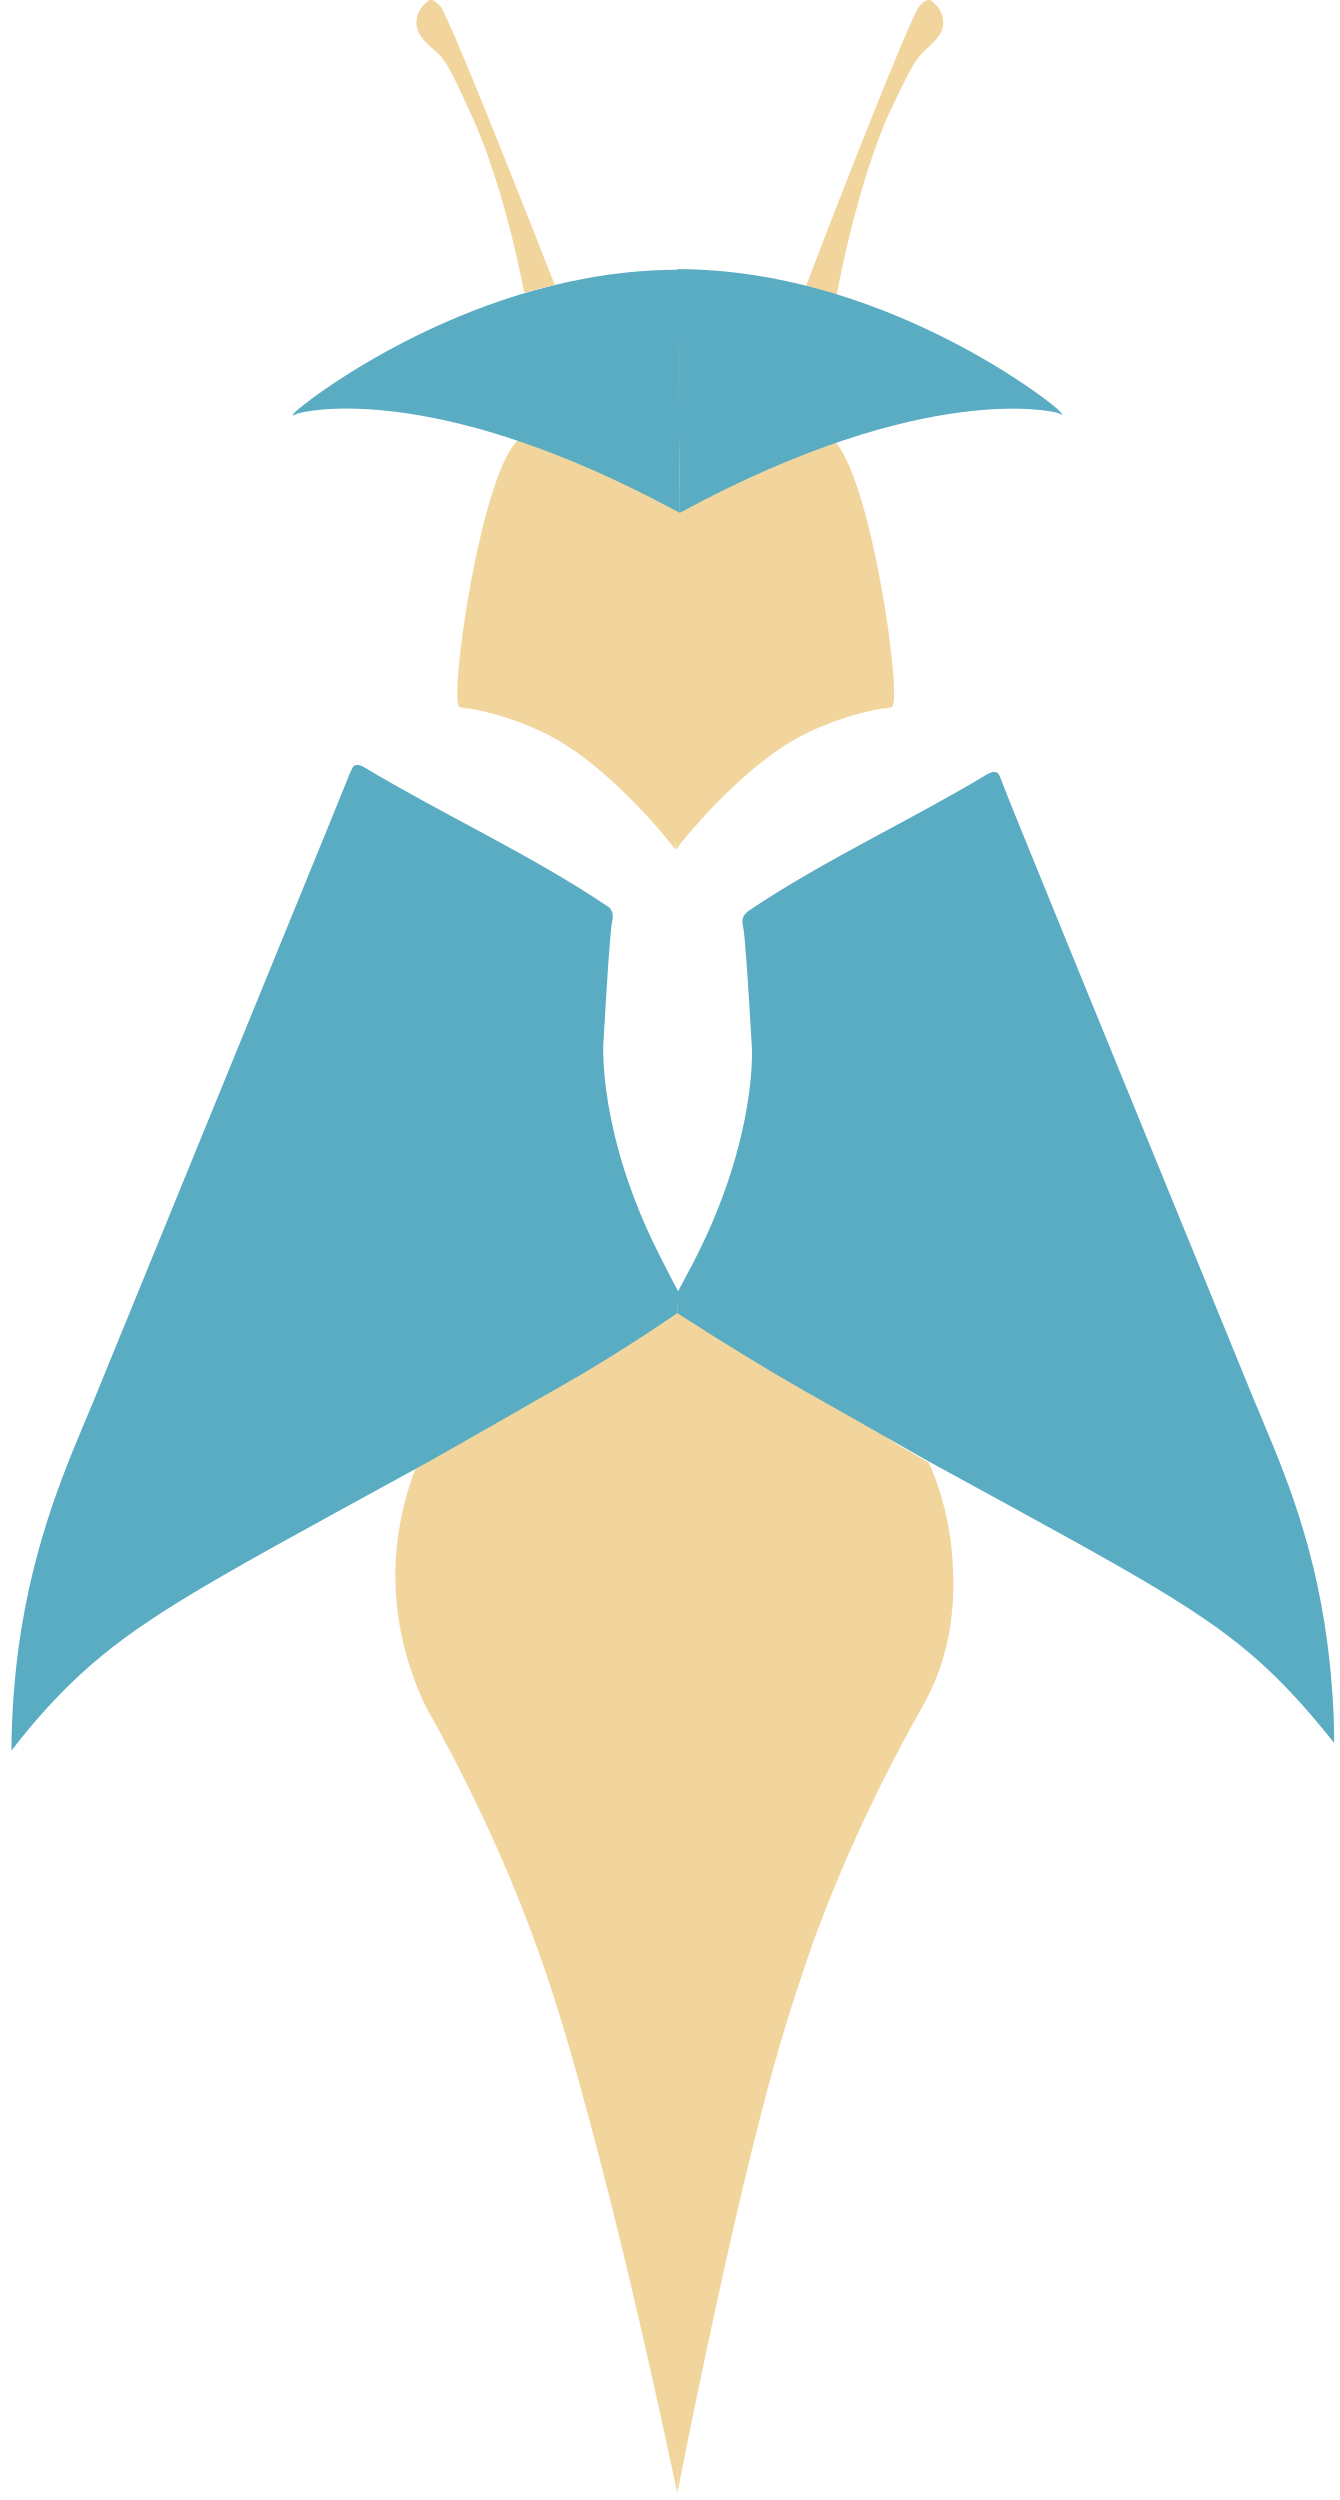
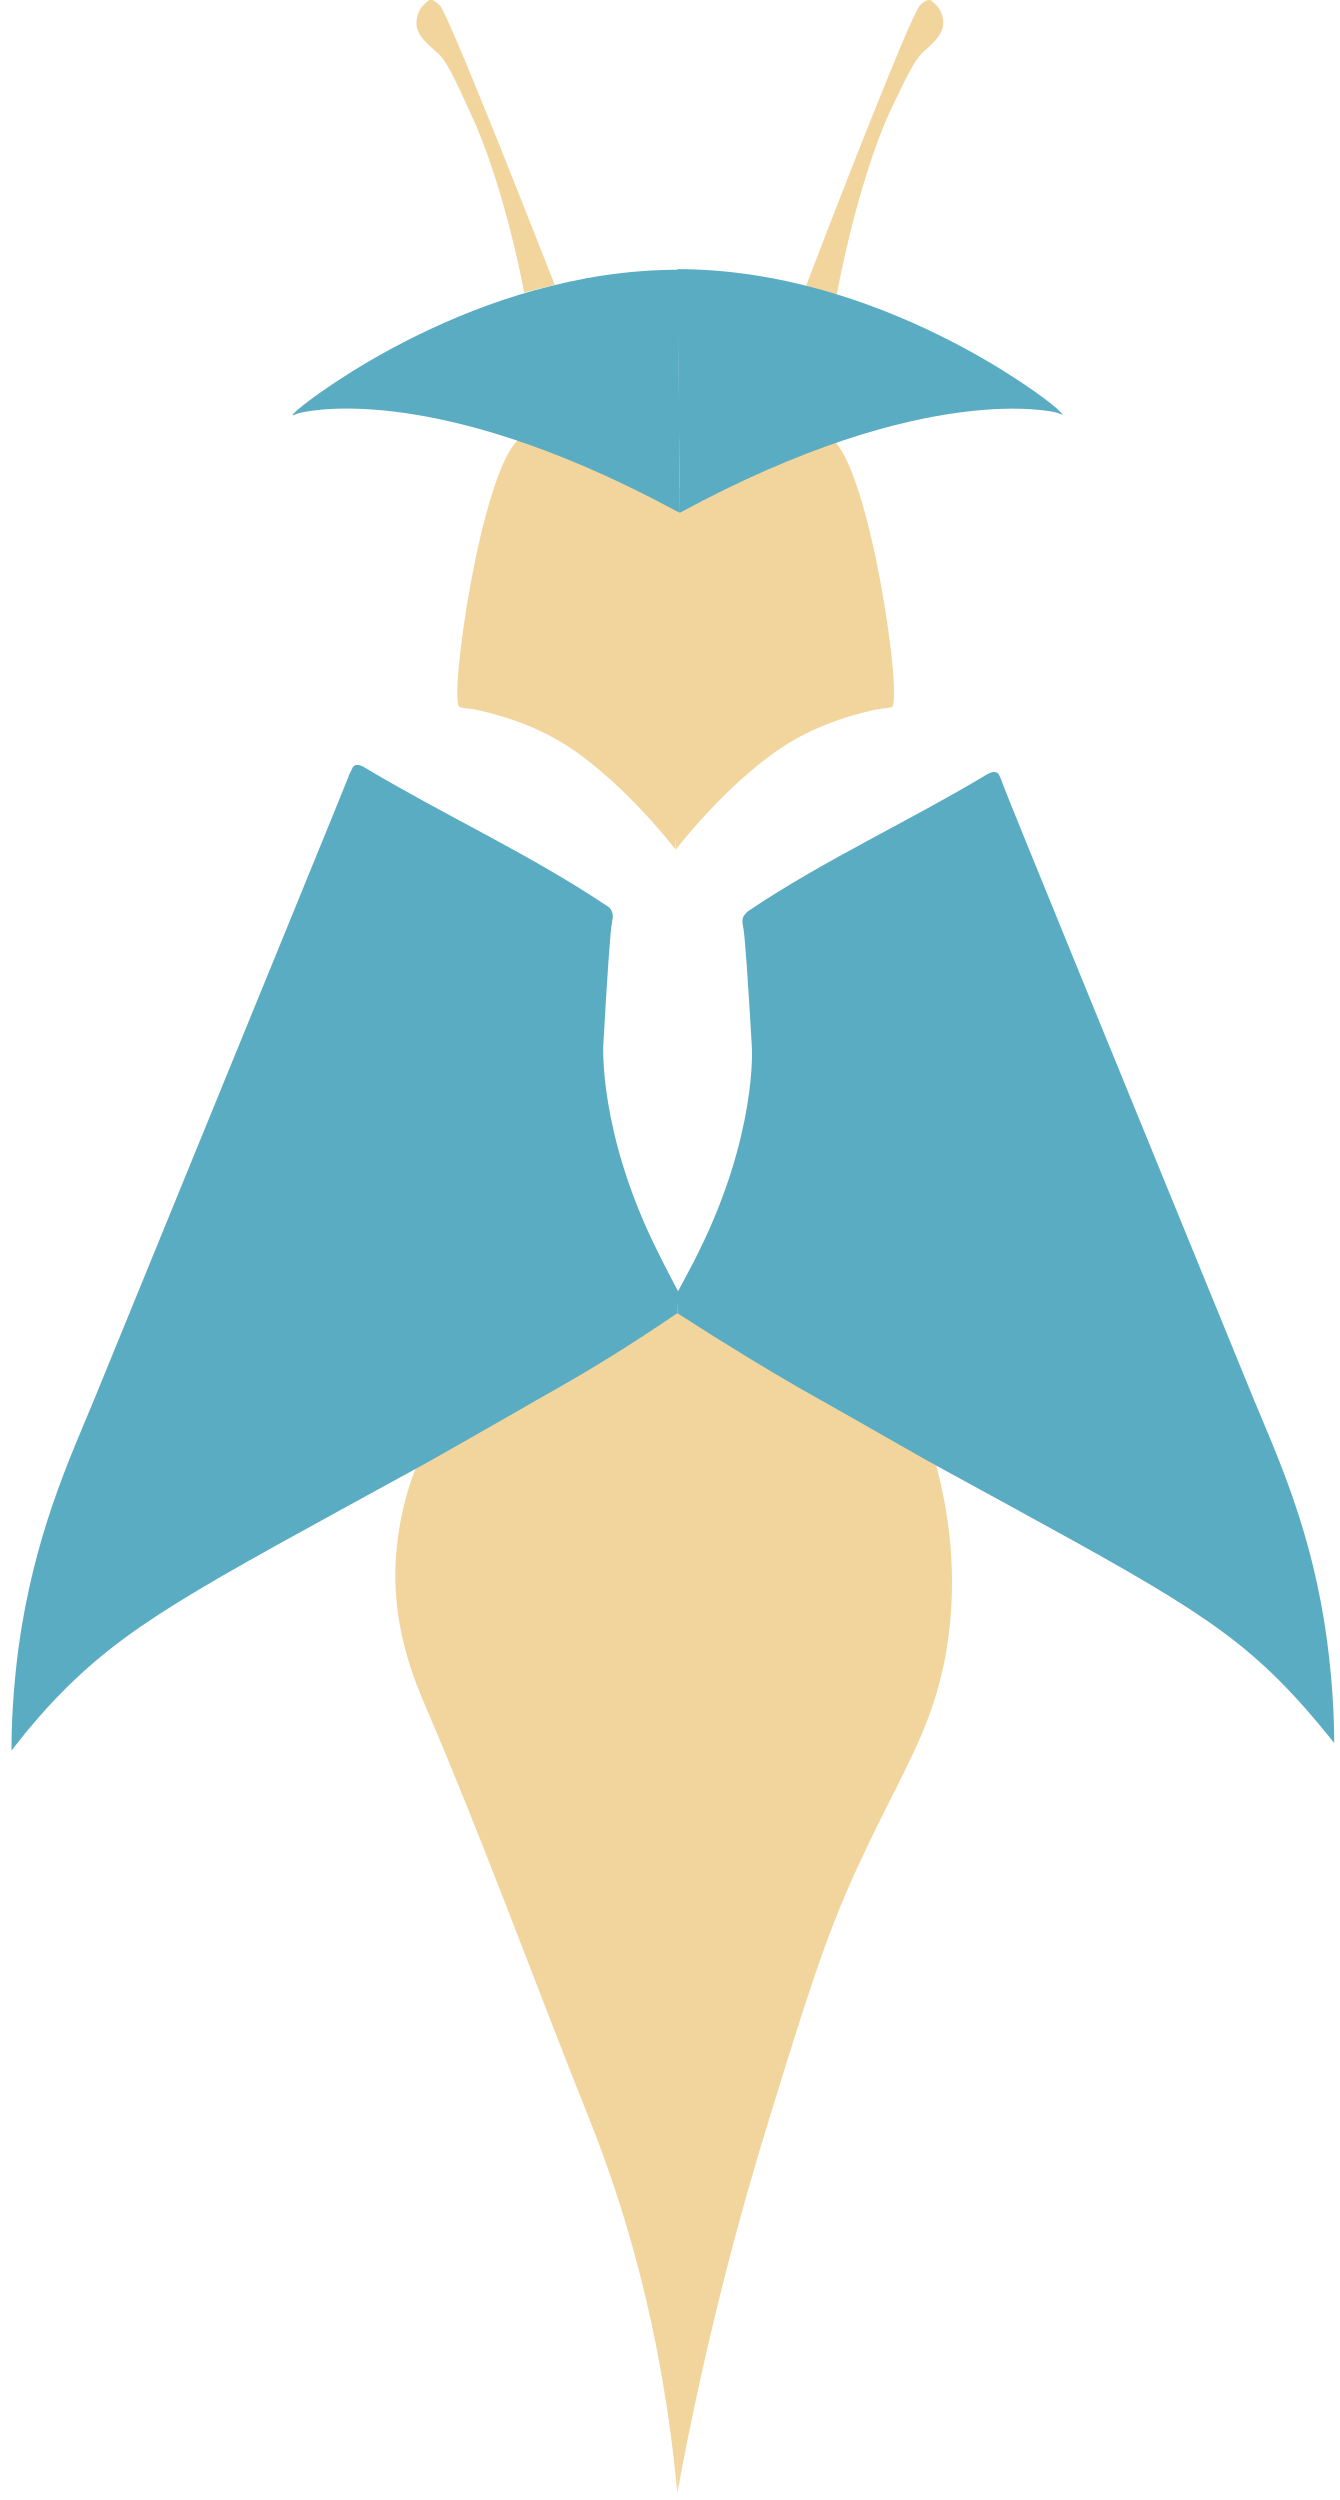
<svg xmlns="http://www.w3.org/2000/svg" version="1.1" id="Layer_2_xA0_Image_1_" x="0px" y="0px" viewBox="0 0 210.1 392" style="enable-background:new 0 0 210.1 392;" xml:space="preserve">
  <style type="text/css">
	.st0{fill:#F2D59C;}
	.st1{display:none;fill:#5AACC3;}
	.st2{display:none;fill:#FEFEFE;}
	.st3{fill:#5AACC3;}
</style>
  <g>
-     <path class="st0" d="M106,133.2c0.6-0.9,9.3-11.8,18.2-17c6.4-3.8,13.8-5.1,14.2-5.1c0.1,0,0.6,0,1.3-0.2c0,0,0.1,0,0.1,0   c1.9-0.5-3.4-37.9-9.5-42.2c-1.1-0.8-2.3-0.9-2.3-0.9c-2.5-0.3-4.5,1.6-5.8,2.4c-4.3,2.5-9.9,5.8-16.1,6.4   c-0.8,0.1-1.6,0.2-2.5,0.2" />
+     <path class="st0" d="M106,133.2c0.6-0.9,9.3-11.8,18.2-17c6.4-3.8,13.8-5.1,14.2-5.1c0.1,0,0.6,0,1.3-0.2h0.1   c1.9-0.5-3.4-37.9-9.5-42.2c-1.1-0.8-2.3-0.9-2.3-0.9c-2.5-0.3-4.5,1.6-5.8,2.4c-4.3,2.5-9.9,5.8-16.1,6.4   c-0.8,0.1-1.6,0.2-2.5,0.2" />
    <path class="st1" d="M72.3,46.1" />
    <path class="st1" d="M3.2,125" />
    <path class="st2" d="M210,273.2c0,39.2,0,78.5,0,117.7c0,1-0.3,1.1-1.2,1.1c-69.2,0-138.4,0-207.7,0c-0.9,0-1.2-0.1-1.2-1.1   c0-39.2,0-78.5,0-117.7c0.5,0.2,0,0.9,0.6,1.2c0.6-1.1,1.8-1.8,2.5-2.8c1.2-1.8,2.6-3.4,4.1-5c2.2-2.3,4.6-4.4,7.1-6.4   c2.9-2.4,5.9-4.5,9-6.5c3.2-2,6.4-3.8,9.7-5.7c4.9-2.9,9.9-5.7,14.9-8.5c3.3-1.9,6.5-3.8,9.9-5.6c1.6-0.9,3-2,4.8-2.5   c-0.1,0.4-0.1,0.7-0.2,1c-1,4-1.6,8.1-1.5,12.3c0,2.9,0.3,5.8,0.8,8.7c0.8,4.8,1.8,9.6,4,14c2.5,5,4.9,10,7.4,14.9   c2.7,5.5,5.3,11,7.7,16.6c2.3,5.2,4.2,10.6,6.2,16c1.9,5,4,10,5.3,15.2c1.9,7.4,3.9,14.8,5.8,22.2c2.2,8.9,4.1,17.8,5.4,26.8   c0.6,3.8,1.3,7.6,1.6,11.7c0.5-0.5,0.4-1,0.4-1.5c0.1-1.5,0.2-3,0.4-4.5c0.4-3,1.1-5.9,1.5-8.8c0.9-6.1,2.1-12.2,3.5-18.2   c1.8-7.3,3.5-14.7,5.6-21.9c1-3.5,1.6-7.2,2.9-10.7c1.6-4.5,3.4-9,5-13.5c2.9-8,6.2-15.9,9.9-23.6c3.3-6.8,6.7-13.6,10.1-20.4   c0.9-1.9,1.7-3.8,2.3-5.8c1.4-4.7,2.2-9.5,2.6-14.3c0.2-2.6,0.2-5.2-0.1-7.8c-0.4-2.9-0.9-5.7-1.5-8.5c0.4,0.1,0.9,0.2,1.2,0.4   c2.4,1.3,4.8,2.7,7.2,4.1c7.1,4.1,14.3,8.1,21.4,12.3c6.4,3.7,12.9,7.4,18.6,12.2c4.1,3.4,7.9,7,11,11.3c0.7,0.9,1.7,1.6,2.3,2.6   C210,274,209.5,273.4,210,273.2z" />
-     <path class="st0" d="M106.2,390.9c-4.9-23.1-9.6-43.1-13.9-58.9c-4-15-6.8-23.6-10.5-33c-5.3-13.4-10.9-24.1-15.1-31.5   c-2.1-4.5-5.6-13.4-4.5-24.7c0.5-5.1,1.7-9.4,3-12.6c2.6-1.4,4.6-2.6,5.8-3.4c11.3-6.9,23.2-12.8,33.9-20.6   c0.1-0.1,0.6-0.4,1.3-0.5" />
-     <path class="st0" d="M106.2,390.9c5.3-26.7,10-47.4,13-58.9c2.7-10.7,5.2-18.5,7.8-26c0.8-2.4,1.7-4.7,2.6-7   c5.3-13.4,10.9-24.1,15.1-31.5c3.9-6.9,5.5-14.9,4.5-24.7c-0.6-5.8-2.2-10.5-3.6-13.5c-1-0.5-2.1-1.2-3.3-1.9   c-1.3-0.7-2.2-1.3-2.2-1.3c-5.3-3-19-20-34-20.4c-0.2,0-0.5,0-0.9,0" />
+     <path class="st0" d="M106.2,390.9c-2.4-26.1-8.6-45.7-13.9-58.9c-8.6-21.5-16.5-43.3-25.6-64.5c-1.5-3.6-5.7-12.9-4.5-24.7   c0.5-5.1,1.7-9.4,3-12.6c2.6-1.4,4.6-2.6,5.8-3.4c11.3-6.9,23.2-12.8,33.9-20.6c0.4-0.2,0.9-0.3,1.3-0.5" />
+     <path class="st0" d="M106.2,390.9c4.5-24.4,10-44.5,14.7-59.6c5.6-18.1,8.4-27.1,13-37.3c7.1-15.7,12.3-22.3,14.5-35.2   c2-12,0.2-22.3-1.6-29c-3-2-5.3-3.6-6.6-4.6c-16.9-12-23.4-19.3-34.1-19.5c-0.4,0-0.7,0-0.9,0" />
    <path class="st3" d="M106.2,205.9c-7.9,5.4-14.4,9.3-19,11.9c-1.8,1-3.7,2.1-7.7,4.4c-7,4-12.6,7.2-14.3,8.1   c-35,19.2-45.5,24.5-56.8,36.4c-3.1,3.3-5.3,6.1-6.6,7.8c0-3.6,0.2-9.3,1.1-16.1c2.4-17.5,7.9-29.4,11.8-38.8   c27.5-67.3,39.7-97.1,39.9-97.7c0.1-0.3,0.1-0.4,0.3-0.7c0.3-0.6,0.4-1.1,0.8-1.2c0.6-0.2,1.2,0.2,1.4,0.3   c12.5,7.5,25.9,13.6,38,21.7c0.2,0.1,0.7,0.4,0.9,1.1c0.2,0.6,0,1.2,0,1.3c-0.3,1.2-0.8,8.9-1.4,19.4c0,0-0.8,13.9,8.6,32.6   c0.4,0.8,0.8,1.6,0.8,1.6c0.6,1.1,1.1,2.2,1.7,3.3c0.2,0.4,0.5,0.9,0.7,1.3" />
    <path class="st3" d="M106.2,205.9c7.9,5.1,14.4,9,18.9,11.6c1.9,1.1,4.1,2.3,7.6,4.3c6.9,3.9,12.4,7.1,14.1,8   c34.5,18.9,44.9,24.1,55.9,35.9c3,3.2,5.2,6,6.5,7.6c0-3.6-0.2-9.1-1.1-15.9c-2.3-17.3-7.8-29-11.6-38.2   c-19.5-47.7-38.9-95.1-39.2-96.1c-0.1-0.3-0.2-0.5-0.3-0.8c-0.3-0.7-0.4-1.1-0.8-1.2c-0.5-0.2-1.2,0.2-1.4,0.3   c-12.3,7.4-25.5,13.4-37.4,21.4c-0.1,0.1-0.7,0.5-0.9,1.1c-0.2,0.6,0,1.2,0,1.3c0.3,1.2,0.8,8.8,1.4,19.1c0,0,0.8,13.6-8.4,32.1   c-0.4,0.8-0.8,1.6-0.8,1.6c-0.6,1.1-1.1,2.1-1.7,3.2c-0.2,0.4-0.5,0.9-0.7,1.3" />
-     <path class="st0" d="M105.9,133.2c-0.6-0.9-9.3-11.8-18.2-17c-6.4-3.8-13.8-5.1-14.2-5.1c-0.1,0-0.6,0-1.3-0.2c0,0-0.1,0-0.1,0   c-1.9-0.5,3.4-37.9,9.5-42.2c1.1-0.8,2.3-0.9,2.3-0.9c2.5-0.3,4.4,1.6,5.8,2.4c4.3,2.5,9.9,5.8,16.1,6.4c0.8,0.1,1.6,0.2,2.5,0.2" />
-     <path class="st3" d="M106.6,80.4c-0.2-0.1-0.4-0.2-0.8-0.4C66.8,59,46.8,64.8,46.8,64.8h0c-0.6,0.2-0.9,0.4-0.9,0.3   c-0.1-0.1,0.9-1,1.2-1.2c1.6-1.4,27.6-21.6,59.2-21.6" />
+     <path class="st0" d="M105.9,133.2c-0.6-0.9-9.3-11.8-18.2-17c-6.4-3.8-13.8-5.1-14.2-5.1c-0.1,0-0.6,0-1.3-0.2h-0.1   c-1.9-0.5,3.4-37.9,9.5-42.2c1.1-0.8,2.3-0.9,2.3-0.9c2.5-0.3,4.4,1.6,5.8,2.4c4.3,2.5,9.9,5.8,16.1,6.4c0.8,0.1,1.6,0.2,2.5,0.2" />
+     <path class="st3" d="M106.6,80.4c-0.2-0.1-0.4-0.2-0.8-0.4c-39-21-59-15.2-59-15.2l0,0c-0.6,0.2-0.9,0.4-0.9,0.3   c-0.1-0.1,0.9-1,1.2-1.2c1.6-1.4,27.6-21.6,59.2-21.6" />
    <path class="st0" d="M131.2,46.2c-1.2-0.3-2.5-0.5-3.7-0.7c-0.4-0.1-0.9-0.2-1.3-0.2c3.5-9.2,16.4-42.5,18-44.4   c0.9-1,1.6-0.9,1.6-0.9c0.1,0,0.4,0.2,1,0.8c0.9,0.9,1.1,2.2,1.1,2.7c0.1,2-2,3.6-3.3,4.8c-1.3,1.3-2.6,4-5.2,9.5   C137,23.1,133.7,33.1,131.2,46.2z" />
-     <path class="st3" d="M106.6,80.4c38.9-21.1,59.1-15.7,59.1-15.7h0c0.6,0.2,0.9,0.4,0.9,0.3c0-0.1-0.9-1-1.2-1.2   c-1.5-1.4-27.6-21.6-59.2-21.6" />
-     <path class="st0" d="M73.8,17.8c-2.5-5.5-3.8-8.3-5.2-9.5c-1.3-1.2-3.4-2.7-3.3-4.8c0-0.5,0.2-1.8,1.1-2.7c0.6-0.6,0.9-0.8,1-0.8   c0,0,0,0,0,0c0.3-0.3,1.3,0.6,1.6,0.9c0.5,0.5,3.4,6.6,18,43.8c-0.9,0.2-1.7,0.4-2.6,0.6c-0.8,0.2-1.5,0.4-2.2,0.6   C79.7,33,76.3,23.1,73.8,17.8z" />
+     <path class="st3" d="M106.6,80.4c38.9-21.1,59.1-15.7,59.1-15.7l0,0c0.6,0.2,0.9,0.4,0.9,0.3s-0.9-1-1.2-1.2   c-1.5-1.4-27.6-21.6-59.2-21.6" />
+     <path class="st0" d="M73.8,17.8c-2.5-5.5-3.8-8.3-5.2-9.5c-1.3-1.2-3.4-2.7-3.3-4.8c0-0.5,0.2-1.8,1.1-2.7C67,0.2,67.3,0,67.4,0   l0,0c0.3-0.3,1.3,0.6,1.6,0.9c0.5,0.5,3.4,6.6,18,43.8c-0.9,0.2-1.7,0.4-2.6,0.6c-0.8,0.2-1.5,0.4-2.2,0.6   C79.7,33,76.3,23.1,73.8,17.8z" />
  </g>
+   <path class="st0" d="M228.5,221.7" />
+   <path class="st0" d="M266.5,302.3" />
</svg>
